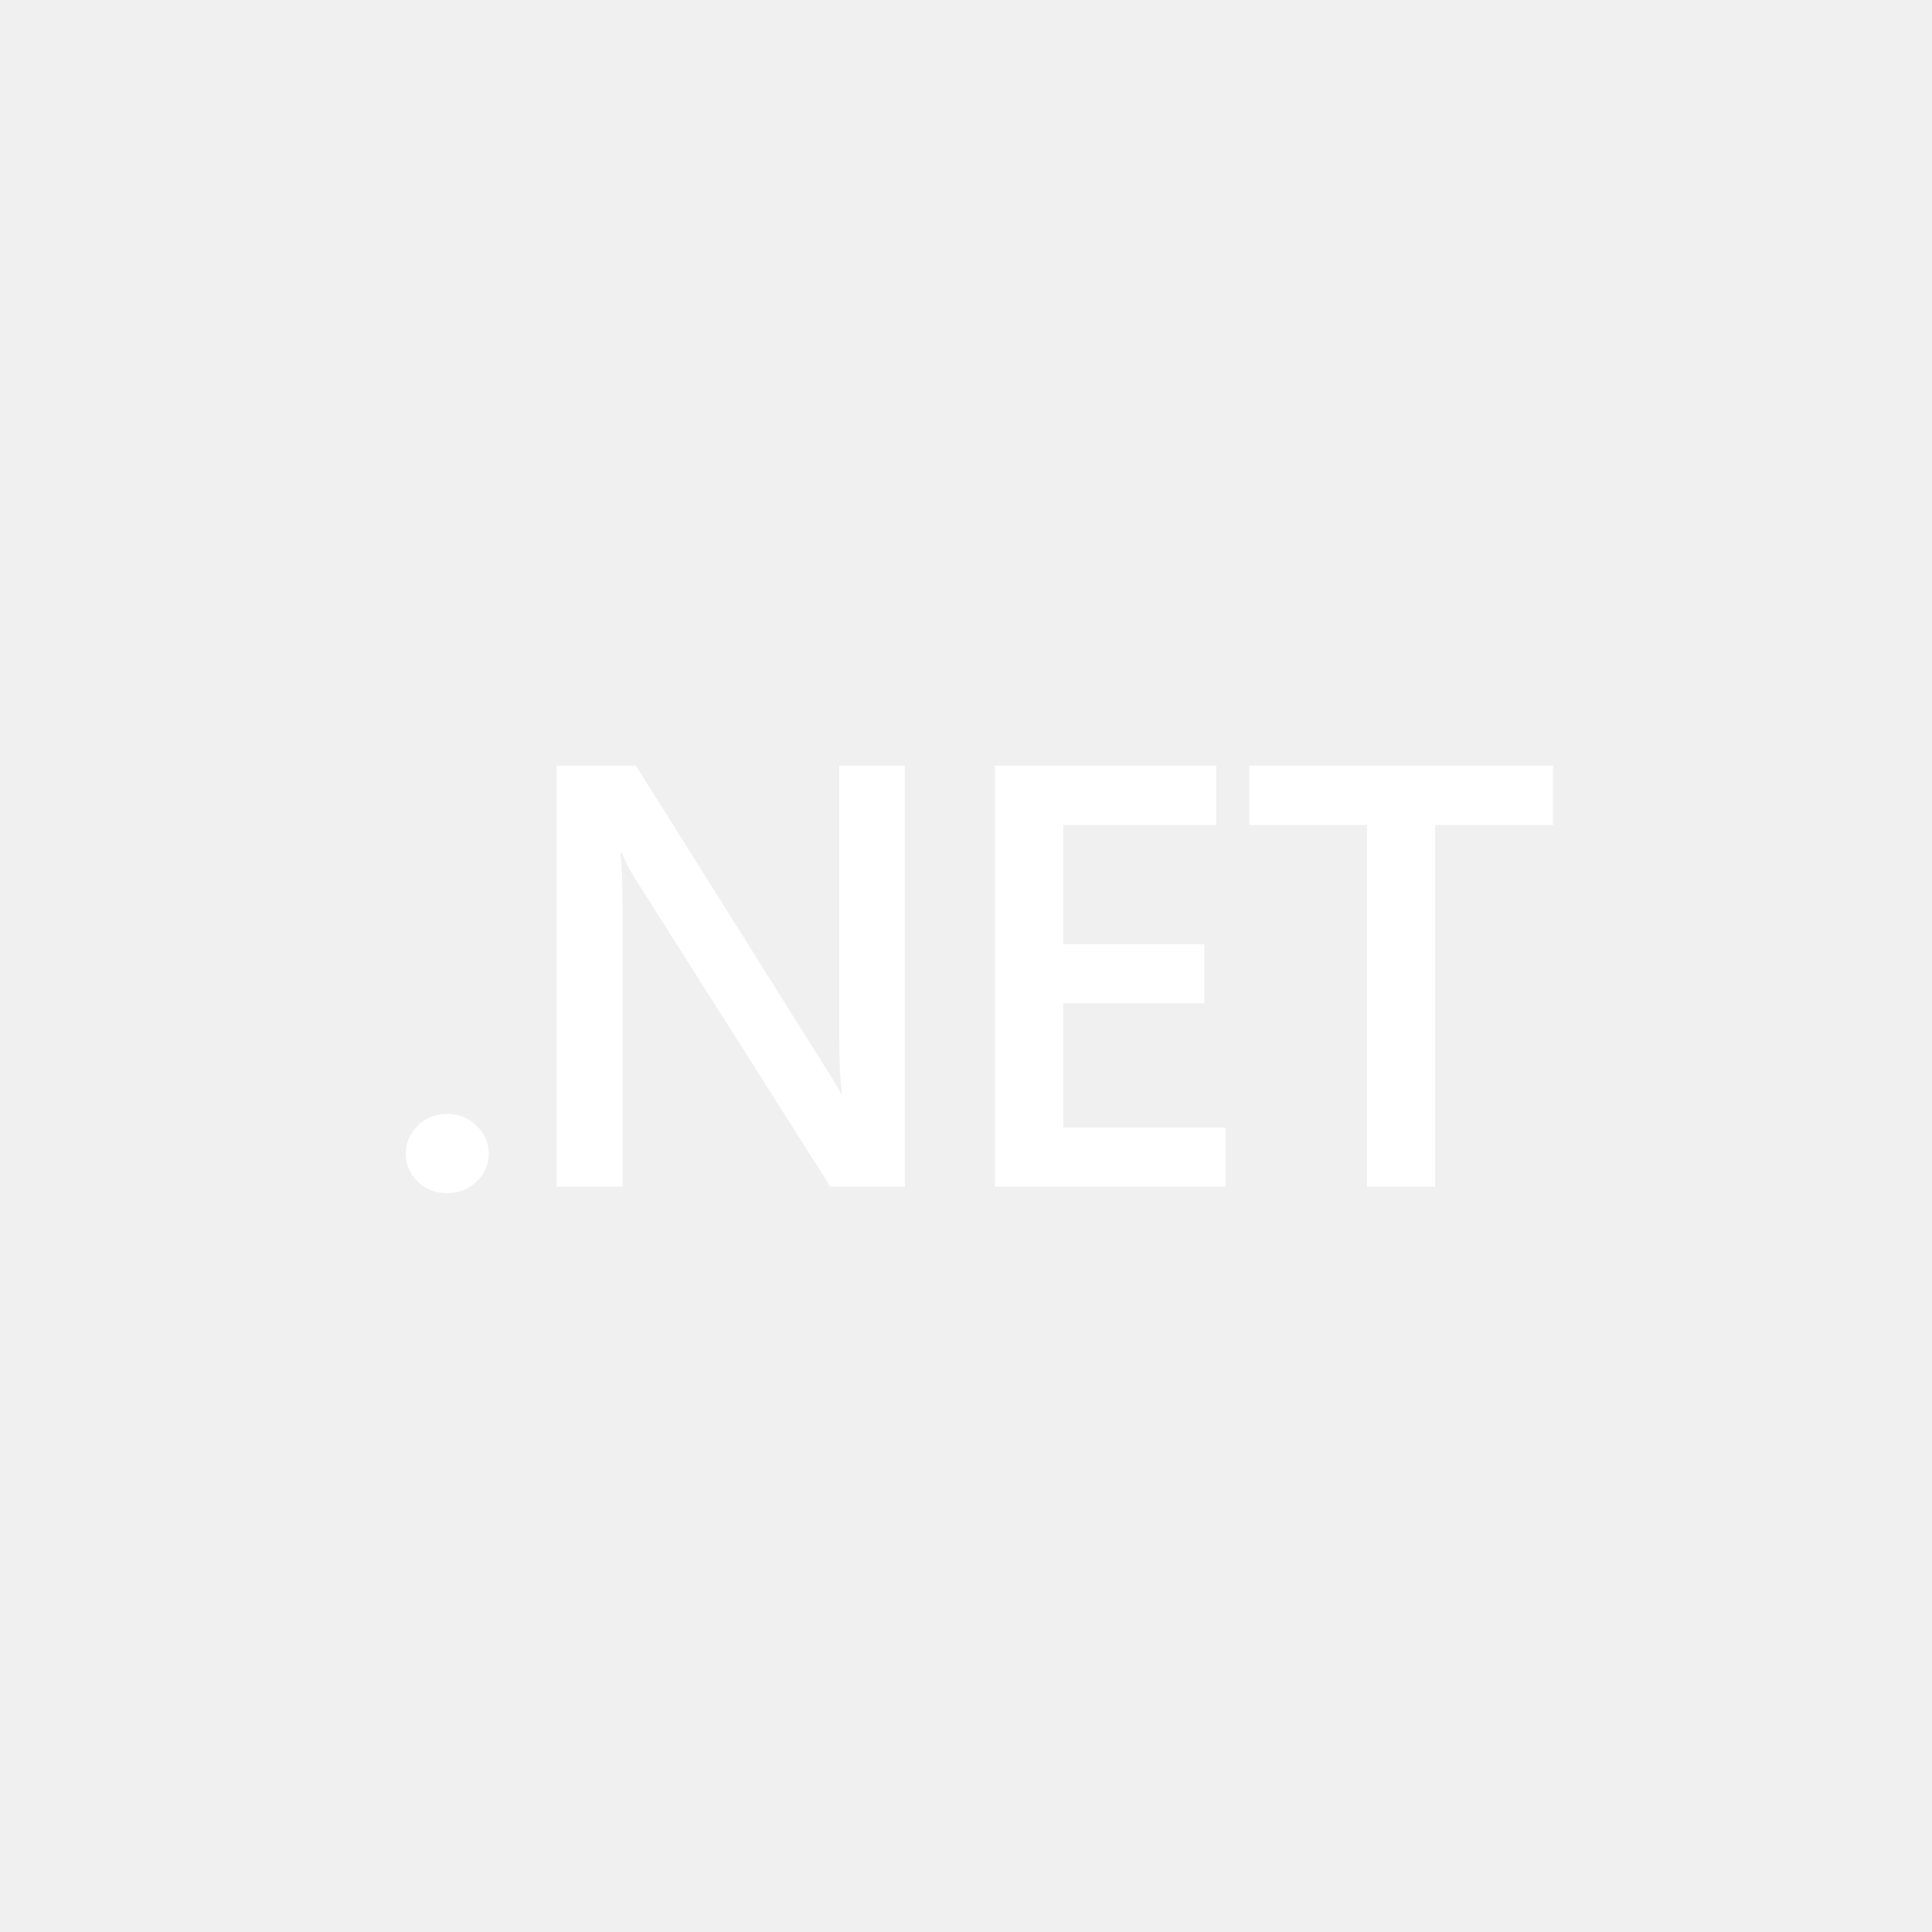
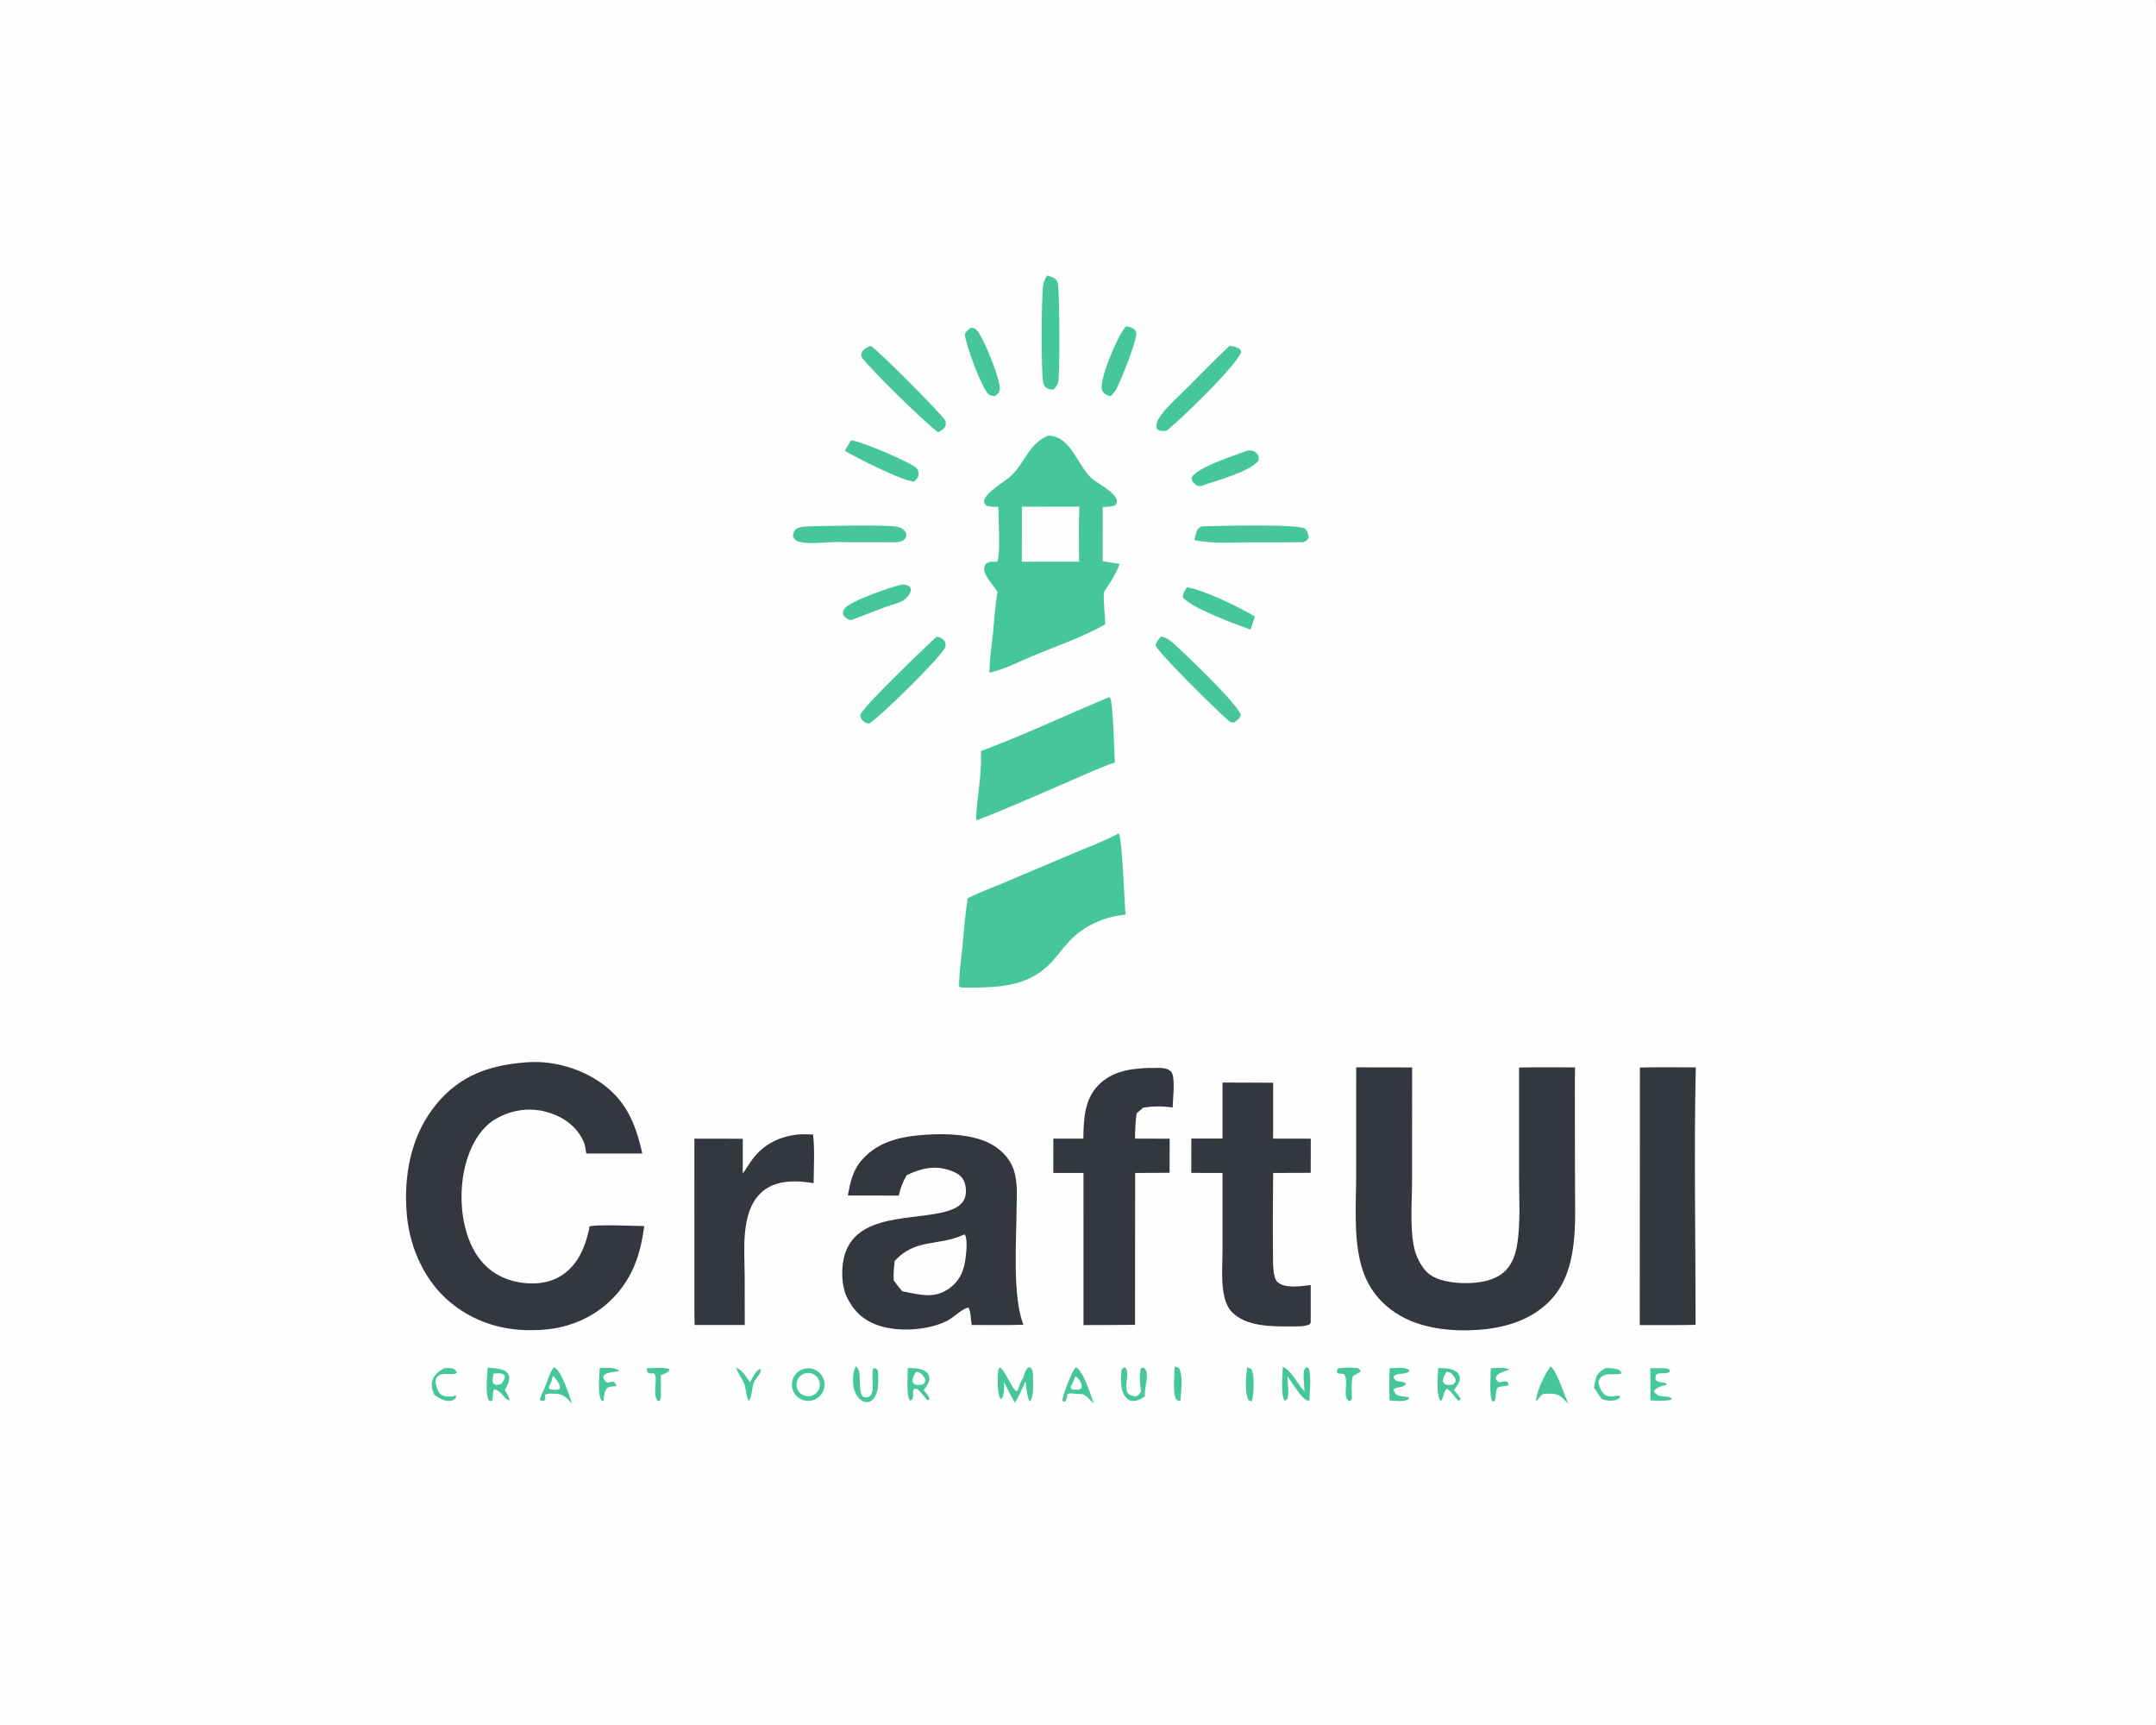
- <svg xmlns="http://www.w3.org/2000/svg" width="456" height="456" viewBox="0 0 456 456" version="1.1" xml:space="preserve" style="fill-rule:evenodd;clip-rule:evenodd;stroke-linejoin:round;stroke-miterlimit:2;">
-   <path d="m 105.5,281.609 c -2.703,0 -5.001,-0.9 -6.893,-2.702 -1.892,-1.848 -2.838,-4.042 -2.838,-6.582 0,-2.587 0.946,-4.804 2.838,-6.652 1.892,-1.848 4.19,-2.772 6.893,-2.772 2.748,0 5.068,0.924 6.96,2.772 1.937,1.848 2.906,4.064 2.906,6.652 0,2.54 -0.968,4.734 -2.906,6.582 -1.892,1.802 -4.212,2.702 -6.96,2.702 z" style="fill:#ffffff;fill-rule:nonzero;stroke-width:0.838" />
-   <path d="M 213.561,280.084 H 195.99 L 149.7,207.054 c -1.171,-1.848 -2.14,-3.765 -2.906,-5.751 h -0.406 c 0.361,2.125 0.541,6.675 0.541,13.65 v 65.132 h -15.543 v -99.36 h 18.719 l 44.737,71.298 c 1.892,2.957 3.109,4.989 3.649,6.098 h 0.27 c -0.45,-2.632 -0.676,-7.09 -0.676,-13.373 v -64.023 h 15.476 z" style="fill:#ffffff;fill-rule:nonzero;stroke-width:0.838" />
-   <path d="m 289.251,280.084 h -54.401 v -99.36 h 52.238 v 13.997 h -36.154 v 28.131 h 33.316 v 13.927 h -33.316 v 29.378 h 38.316 z" style="fill:#ffffff;fill-rule:nonzero;stroke-width:0.838" />
-   <path d="M 366.565,194.721 H 338.722 v 85.363 h -16.084 v -85.363 h -27.775 v -13.997 h 71.701 z" style="fill:#ffffff;fill-rule:nonzero;stroke-width:0.838" />
+ <svg xmlns="http://www.w3.org/2000/svg" width="500" height="400">
+   <path fill="#FEFEFE" d="M0 0L499.562 0C500.187 1.093 499.999 2.502 500 3.73L500.004 316.043L500 379.01C500 381.762 500.369 397.896 499.844 399.446C499.772 399.659 499.676 399.801 499.562 400L0 400L0 0Z" />
+   <path fill="#34373D" d="M352.285 247.546C356.604 247.434 360.948 247.515 365.27 247.507C365.204 251.21 365.247 254.921 365.237 258.625L365.258 274.544C365.263 283.539 366.194 294.803 359.339 301.746C354.285 306.866 347.015 308.408 340.068 308.478C332.975 308.55 325.678 307.052 320.494 301.872C317.828 299.208 316.287 296.063 315.424 292.421C313.931 286.123 314.505 278.995 314.506 272.543L314.521 247.496L327.491 247.517L327.469 273.906C327.468 278.814 326.935 284.586 327.965 289.377C328.365 291.239 329.488 293.521 330.826 294.886C332.918 297.019 336.849 297.508 339.682 297.533C342.921 297.56 346.832 297.019 349.205 294.578C350.687 293.053 351.434 290.938 351.792 288.879C352.692 283.703 352.284 278.006 352.285 272.757L352.285 247.546Z" />
+   <path fill="#34373D" d="M121.841 246.358C127.573 245.825 133.742 247.444 138.566 250.547C145.013 254.695 147.365 260.303 148.953 267.484L135.962 267.485L135.926 267.245C135.906 267.112 135.882 266.979 135.865 266.845C135.72 265.654 135.498 264.865 134.905 263.824C133.123 260.694 130.156 258.751 126.715 257.827C122.643 256.733 118.503 257.385 114.878 259.515C111.159 261.699 108.954 266.16 107.924 270.197C106.295 276.576 106.816 284.812 110.24 290.494C112.356 294.005 115.523 296.24 119.515 297.167C122.958 297.967 127.02 297.779 130.079 295.862C134.05 293.373 135.731 289.137 136.688 284.757L136.627 284.451C137.441 283.842 147.671 284.294 149.407 284.307C148.685 289.899 147.212 294.918 143.606 299.379C139.47 304.493 133.427 307.598 126.898 308.258C118.664 309.09 110.886 307.336 104.44 302.006C98.511 297.105 95.082 289.459 94.369 281.895C93.499 272.663 95.288 263.037 101.39 255.802C106.895 249.274 113.589 247.015 121.841 246.358Z" />
+   <path fill="#34373D" d="M214.968 263.107C219.458 262.823 225.003 263.016 229.106 264.917C231.764 266.148 234.013 268.297 235.026 271.08C236.086 273.994 235.778 277.323 235.757 280.371C235.707 287.717 234.793 300.384 237.249 306.955C237.279 307.034 237.311 307.112 237.342 307.19C233.347 307.315 229.329 307.235 225.331 307.239C225.13 306.124 225.17 304.067 224.597 303.18C222.837 303.63 221.279 305.462 219.614 306.301C215.191 308.53 208.179 308.943 203.522 307.288C200.014 306.042 197.851 303.842 196.269 300.535C196.236 300.453 196.202 300.372 196.17 300.29C194.976 297.217 195.043 292.596 196.405 289.586C200.352 280.859 214.222 283.192 220.889 280.415C222.096 279.912 223.238 279.118 223.73 277.858C224.21 276.63 224.06 274.867 223.473 273.697C222.865 272.486 221.644 271.869 220.422 271.433C216.807 270.146 213.649 270.888 210.285 272.496C209.385 273.977 208.798 275.555 208.42 277.243L196.616 277.213C197.212 274.063 197.756 271.363 199.955 268.886C203.87 264.475 209.353 263.455 214.968 263.107Z" />
+   <path fill="#FEFEFE" d="M223.578 286.277L223.772 286.308C224.499 287.574 224.041 291.052 223.804 292.532C223.384 295.149 222.271 297.28 220.062 298.815C216.435 301.335 213.227 300.113 209.282 299.447C208.542 298.661 207.919 297.774 207.273 296.911C207.146 295.421 207.343 293.903 207.472 292.417C212.305 287.07 217.647 289.033 223.578 286.277Z" />
+   <path fill="#46C79B" d="M243.099 100.997C243.735 101.045 244.443 101.131 245.037 101.367C249.044 102.955 250.351 108.818 253.674 111.336C255.066 112.391 258.426 114.099 258.941 115.801C259.117 116.382 258.997 116.626 258.691 117.114C257.765 117.573 256.75 117.518 255.736 117.556L255.725 130.103C257.017 130.362 258.328 130.551 259.629 130.762C258.844 133.14 257.312 135.266 255.975 137.363C255.919 139.802 256.231 142.317 256.337 144.765C251.21 147.709 244.666 149.934 239.154 152.255C236.027 153.599 232.783 155.229 229.459 155.999C229.485 152.87 229.991 149.67 230.31 146.555C230.624 143.485 230.777 140.363 231.338 137.328C230.517 135.808 228.689 134.072 228.295 132.438C228.123 131.729 228.249 131.446 228.58 130.82C229.035 130.486 229.357 130.242 229.952 130.243C230.373 130.241 230.794 130.246 231.215 130.258C232.109 129.048 231.519 119.663 231.53 117.513C230.559 117.539 229.727 117.597 228.797 117.259C228.266 116.727 228.25 116.749 228.192 116.005C229.163 113.668 232.76 111.992 234.592 110.221C237.819 107.1 238.607 102.867 243.099 100.997Z" />
+   <path fill="#FEFEFE" d="M236.982 117.49L250.317 117.482C250.12 121.709 250.263 126.023 250.254 130.259L236.98 130.25L236.982 117.49Z" />
+   <path fill="#34373D" d="M266.449 247.636C268.036 247.749 270.417 247.222 271.6 248.522C272.669 249.698 271.966 255.027 271.961 256.795C269.559 256.49 267.514 256.48 265.112 256.851L263.584 258.173C263.331 260.148 263.228 262.031 263.23 264.019L271.257 264.043L271.243 271.951L263.256 271.994L263.225 307.208L258.33 307.243L251.275 307.265L251.272 271.993L244.275 271.98L244.281 264.027L251.241 264.029C251.301 259.71 251.449 255.132 254.572 251.795C257.73 248.421 262.071 247.78 266.449 247.636Z" />
+   <path fill="#34373D" d="M283.516 251.023L295.259 251.063L295.249 264.026L303.986 264.034L303.97 271.96L295.257 271.991C295.197 278.357 295.154 284.741 295.225 291.107C295.242 292.564 295.113 296.323 296.313 297.34C298.085 298.842 301.871 298.248 303.971 297.971L303.973 306.312C303.951 306.583 304.017 306.83 303.782 307.012C302.887 307.706 300.309 307.56 299.224 307.57C294.847 307.608 288.917 307.605 285.638 304.195C284.523 303.037 283.973 301.191 283.723 299.635C283.218 296.492 283.517 292.96 283.516 289.773L283.515 271.985L276.269 271.978L276.286 264.019L283.516 264.014L283.516 251.023Z" />
+   <path fill="#46C79B" d="M259.462 193.248C260.253 194.432 260.768 209.407 261.03 212.099C256.155 212.522 251.308 214.672 247.964 218.279C246.425 219.94 245.12 221.826 243.531 223.441C238.021 229.042 231.014 228.993 223.688 229.009C223.1 228.993 222.864 229.092 222.418 228.689C222.418 225.755 222.883 222.797 223.164 219.878C223.536 216.011 223.789 212.093 224.447 208.263C226.873 207.055 229.492 206.088 231.991 205.034L248.349 198.123C252.068 196.558 255.879 195.11 259.462 193.248Z" />
+   <path fill="#34373D" d="M380.308 247.547C384.617 247.422 388.957 247.514 393.269 247.507C392.833 267.37 393.231 287.337 393.229 307.21C388.917 307.307 384.589 307.25 380.275 307.266L380.308 247.547Z" />
+   <path fill="#34373D" d="M184.929 263.087C186.11 262.964 187.376 263.057 188.568 263.07C188.967 266.755 188.718 270.642 188.691 274.351C187.273 274.136 185.874 273.964 184.438 273.948C181.466 273.914 178.49 274.598 176.32 276.75C171.704 281.327 172.678 289.995 172.702 295.951L172.717 307.242L161.093 307.245L161.04 304.665L161.033 264.034C164.777 264.025 168.52 264.036 172.264 264.068L172.245 272.113C173.104 270.992 173.775 269.741 174.644 268.625C177.263 265.26 180.734 263.579 184.929 263.087Z" />
+   <path fill="#46C79B" d="M257.103 161.683L257.431 161.742C258.112 162.52 258.456 174.934 258.539 176.8C255.085 177.977 251.74 179.554 248.389 180.994C241.395 183.999 234.41 187.143 227.321 189.913C226.88 190.131 226.818 190.146 226.328 190.098C226.562 184.871 227.795 179.361 227.449 174.18C237.452 170.437 247.253 165.837 257.103 161.683Z" />
+   <path fill="#46C79B" d="M285.137 80.197C285.661 80.258 286.369 80.366 286.861 80.564C287.442 80.799 287.633 80.988 287.844 81.562C287.076 84.499 273.816 97.269 270.658 99.806C270.589 99.83 270.523 99.861 270.452 99.879C269.776 100.049 269.009 99.938 268.398 99.622C268.196 99.273 268.179 99.123 268.181 98.714C268.188 97.687 268.913 96.697 269.516 95.909C271.099 93.842 273.21 92.035 275.051 90.19C278.392 86.842 281.691 83.436 285.137 80.197Z" />
+   <path fill="#46C79B" d="M217.185 147.64C218.022 147.722 218.547 148.06 219.091 148.677C219.219 149.09 219.362 149.498 219.253 149.933C218.748 151.949 203.909 166.438 201.575 167.762C201.181 167.752 200.75 167.635 200.431 167.394C199.884 166.982 199.591 166.52 199.487 165.856C199.967 163.956 214.63 150.051 217.185 147.64Z" />
+   <path fill="#46C79B" d="M269.24 147.617C270.388 147.781 271.254 148.405 272.098 149.154C274.453 151.245 287.599 163.745 287.729 165.833C287.474 166.673 286.87 167.043 286.207 167.552C285.627 167.509 285.493 167.542 285.039 167.193C283.088 165.692 268.197 151.023 268.004 149.621C268.164 148.772 268.699 148.255 269.24 147.617Z" />
+   <path fill="#46C79B" d="M278.742 122.063C281.743 121.958 301.382 121.425 302.643 122.612C303.292 123.223 303.459 123.897 303.462 124.755C303.045 125.418 302.913 125.418 302.217 125.711C297.858 125.785 293.49 125.753 289.13 125.764C285.125 125.774 280.901 126.082 276.97 125.234C277.138 124.577 277.28 123.859 277.527 123.23C277.824 122.477 278.054 122.372 278.742 122.063Z" />
+   <path fill="#46C79B" d="M186.566 122.098C189.74 121.969 206.497 121.58 208.435 122.238C209.276 122.524 209.737 122.874 210.149 123.653C210.179 124.208 210.242 124.418 209.896 124.888C209.447 125.498 208.749 125.636 208.049 125.731L193.267 125.71C190.826 125.729 187.8 126.22 185.453 125.66C184.697 125.48 184.35 125.19 183.932 124.554C183.895 123.861 184.012 123.526 184.33 122.915C184.981 122.3 185.719 122.25 186.566 122.098Z" />
+   <path fill="#46C79B" d="M201.896 80.184C203.539 81.081 218.062 95.689 219.148 97.415C219.399 97.813 219.398 98.202 219.27 98.645C219.033 99.466 218.238 99.858 217.541 100.23C214.387 97.912 202.136 85.93 199.834 82.835C199.761 82.443 199.657 82.241 199.797 81.854C200.123 80.95 201.078 80.531 201.896 80.184Z" />
+   <path fill="#46C79B" d="M242.886 63.892C243.479 64.059 244.118 64.217 244.618 64.593C245.225 65.05 245.334 65.641 245.404 66.363C245.699 69.403 245.849 86.09 245.418 88.625C245.312 89.248 244.688 89.885 244.296 90.36C243.857 90.331 243.245 90.273 242.853 90.05C242.3 89.735 242.028 89.236 241.913 88.629C241.445 86.158 241.464 68.913 241.953 65.967C242.089 65.145 242.398 64.557 242.886 63.892Z" />
+   <path fill="#46C79B" d="M197.364 102.102C199.322 102.16 211.329 107.233 212.562 108.567C212.9 108.933 213.062 109.534 213.033 110.024C212.988 110.763 212.491 111.197 211.979 111.666C209.333 111.575 198.522 106.122 195.92 104.522C196.368 103.701 196.882 102.905 197.364 102.102Z" />
+   <path fill="#46C79B" d="M275.273 136.179C279.299 136.83 287.412 140.776 291.001 142.959C290.7 143.976 290.343 144.983 290.011 145.991C286.585 144.765 276.434 141.064 274.299 138.534C274.252 137.608 274.804 136.938 275.273 136.179Z" />
+   <path fill="#46C79B" d="M261.16 75.665C261.761 75.725 262.639 75.969 263.087 76.393C263.418 76.707 263.503 76.936 263.509 77.388C263.532 79.302 259.962 88.256 258.857 90.261C258.533 90.851 258.057 91.366 257.604 91.86C256.994 91.778 256.498 91.562 256.044 91.142C255.62 90.75 255.472 90.259 255.473 89.69C255.482 86.837 259.219 77.638 261.16 75.665Z" />
+   <path fill="#46C79B" d="M289.243 104.493C289.488 104.47 289.757 104.435 290.004 104.452C290.64 104.497 291.152 104.756 291.553 105.265C291.994 105.825 291.954 106.119 291.846 106.79C290.044 109.355 281.881 111.497 278.809 112.602C278.698 112.642 278.593 112.706 278.476 112.722C277.885 112.807 277.41 112.517 276.995 112.13C276.482 111.653 276.368 111.437 276.357 110.755C277.582 108.322 286.399 105.619 289.243 104.493Z" />
+   <path fill="#46C79B" d="M225.211 75.959C225.788 76.087 226.067 76.093 226.504 76.545C228.069 78.165 232.057 88.044 231.867 90.246C231.795 91.076 231.345 91.348 230.78 91.874C230.22 91.805 229.65 91.755 229.215 91.361C227.61 89.907 223.922 79.834 223.75 77.51C224.024 76.783 224.617 76.421 225.211 75.959Z" />
+   <path fill="#46C79B" d="M209.205 135.556C210.006 135.525 210.525 135.642 211.12 136.166C211.219 136.717 211.29 136.938 211.06 137.472C210.738 138.222 210.001 138.9 209.315 139.32C208.255 139.969 206.653 140.265 205.467 140.712L197.463 143.767C197.056 143.753 196.891 143.709 196.539 143.512C196.041 143.234 195.577 142.876 195.51 142.269C195.464 141.854 195.625 141.435 195.868 141.109C197.162 139.375 206.832 135.976 209.205 135.556Z" />
+   <path fill="#46C79B" d="M186.434 317.42C188.459 316.864 190.549 318.063 191.091 320.092C191.632 322.121 190.418 324.202 188.385 324.729C186.701 325.166 184.936 324.397 184.109 322.866C183.56 321.852 183.504 320.642 183.957 319.582C184.41 318.521 185.322 317.725 186.434 317.42Z" />
+   <path fill="#FEFEFE" d="M187.494 318.361C188.488 318.388 189.386 318.957 189.836 319.843C190.285 320.73 190.213 321.791 189.648 322.608C189.083 323.425 188.116 323.868 187.128 323.761C185.684 323.604 184.62 322.335 184.718 320.885C184.817 319.435 186.042 318.321 187.494 318.361Z" />
+   <path fill="#46C79B" d="M232.807 320.468C232.829 321.695 232.971 322.972 232.46 324.118L232.091 324.463C231.262 323.434 231.304 319.379 231.478 318.001C231.539 317.519 231.585 317.422 231.928 317.114C233.175 317.796 234.921 322.736 235.888 322.59C236.41 321.604 236.528 320.442 237.247 319.605L237.313 319.538C237.54 318.684 237.748 317.994 238.306 317.295C238.484 317.072 238.647 317.136 238.919 317.108C239.505 317.779 239.447 318.059 239.554 318.923C239.539 320.415 239.847 323.861 238.846 325L238.486 324.283L238.531 324.505C238.115 323.068 237.966 321.698 237.855 320.209C237.117 321.987 236.338 323.634 235.364 325.301C234.483 323.705 233.631 322.094 232.807 320.468Z" />
+   <path fill="#46C79B" d="M237.247 319.605L237.313 319.538C237.54 318.684 237.748 317.994 238.306 317.295C238.484 317.072 238.647 317.136 238.919 317.108C239.505 317.779 239.447 318.059 239.554 318.923C239.257 319.526 238.991 319.879 238.492 320.332C238.146 320.411 238.089 320.47 237.741 320.351L237.247 319.605Z" />
+   <path fill="#46C79B" d="M113.095 317.144C114.238 317.227 115.74 317.296 116.792 317.73C117.34 317.957 117.807 318.381 117.996 318.946C118.394 320.135 117.613 321.28 117.079 322.301C117.519 323.071 118.006 323.802 118.194 324.678C117.673 324.698 117.486 324.398 117.092 324.083C116.419 323.315 115.784 322.493 114.788 322.166L114.42 322.436C114.341 323.197 114.265 323.958 114.193 324.72L113.854 324.938L113.321 324.676C112.506 323.165 113.003 318.94 113.095 317.144Z" />
+   <path fill="#FEFEFE" d="M114.491 318.51C114.797 318.487 115.105 318.464 115.412 318.454C116.153 318.431 116.554 318.475 117.09 318.998C117.089 319.788 116.713 320.23 116.278 320.863C115.942 320.991 115.606 321.15 115.24 321.149C114.693 321.149 114.666 321.023 114.306 320.65C114.162 319.835 114.278 319.303 114.491 318.51Z" />
+   <path fill="#46C79B" d="M333.513 317.229C334.899 317.253 336.444 317.226 337.657 318.005C338.188 318.345 338.451 318.812 338.538 319.43C338.692 320.524 337.761 321.518 337.158 322.351C337.769 323.012 338.289 323.612 338.739 324.398L338.613 324.712L338.05 324.69C337.413 323.966 336.349 322.329 335.498 322.037C334.754 322.777 334.817 323.963 334.252 324.84L333.897 324.581C333.059 322.787 333.495 319.259 333.513 317.229Z" />
+   <path fill="#FEFEFE" d="M335.46 318.086C335.663 318.117 335.823 318.13 336.013 318.194C336.768 318.449 337.275 319.179 337.579 319.873C337.535 320.608 337.531 320.552 336.983 321.051C336.485 321.103 335.844 321.232 335.361 321.082C334.888 320.935 334.826 320.707 334.595 320.309C334.666 319.394 334.998 318.853 335.46 318.086Z" />
+   <path fill="#46C79B" d="M210.518 317.23C211.81 317.235 213.328 317.244 214.479 317.89C215.047 318.208 215.372 318.679 215.497 319.312C215.719 320.441 214.806 321.487 214.212 322.373L214.334 322.51C214.806 323.049 215.586 323.799 215.537 324.524L215.037 324.673C214.435 324.014 213.94 323.239 213.305 322.611C212.878 322.188 212.611 321.973 212.008 321.984C211.525 322.713 211.939 323.451 211.663 324.233C211.527 324.621 211.394 324.641 211.048 324.782C210.127 323.774 210.519 318.758 210.518 317.23Z" />
+   <path fill="#FEFEFE" d="M212.449 318.093C212.654 318.122 212.817 318.133 213.01 318.196C213.769 318.443 214.278 319.179 214.587 319.87C214.538 320.608 214.541 320.55 213.985 321.045C213.486 321.099 212.844 321.231 212.359 321.085C211.883 320.941 211.82 320.709 211.584 320.309C211.655 319.395 211.985 318.858 212.449 318.093Z" />
+   <path fill="#46C79B" d="M128.409 317.085C128.57 317.125 128.654 317.134 128.806 317.23C130.282 318.154 132.048 323.612 132.666 325.485C131.598 324.389 130.884 323.42 129.312 323.218C128.397 323.204 127.198 322.985 126.399 323.423C126.43 323.822 126.449 324.222 126.456 324.622C125.953 324.887 125.932 324.888 125.37 324.8L125.205 324.378C125.441 323.77 125.664 323.15 125.967 322.572C126.882 320.825 127.198 318.632 128.409 317.085Z" />
+   <path fill="#FEFEFE" d="M128.202 319.077C128.443 319.216 128.61 319.355 128.783 319.574C129.315 320.245 129.938 321.11 129.845 322L129.281 322.258C128.598 322.274 128.023 322.317 127.382 322.056L127.27 321.596C127.718 320.835 127.976 320.201 128.153 319.332C128.17 319.247 128.186 319.162 128.202 319.077Z" />
+   <path fill="#46C79B" d="M359.593 316.864C361.005 317.726 362.846 323.645 363.723 325.489C362.457 324.404 361.863 323.241 360.02 323.206C359.441 323.194 358.807 323.142 358.232 323.204C357.358 323.298 357.1 323.958 356.624 324.607L356.408 324.558L356.485 324.804L356.327 324.895L356.24 324.744C356.362 322.414 358.228 318.756 359.593 316.864Z" />
+   <path fill="#46C79B" d="M249.426 317.082C249.528 317.122 249.636 317.148 249.732 317.201C251.221 318.017 253.052 323.628 253.649 325.463C253.071 324.885 252.493 324.268 251.866 323.745C251.276 323.254 250.81 323.192 250.061 323.242C249.278 323.185 248.227 322.952 247.517 323.281C247.431 323.9 247.445 324.581 246.97 325.036L246.498 324.92L246.359 324.618C246.82 322.662 248.278 318.67 249.426 317.082Z" />
+   <path fill="#FEFEFE" d="M249.397 319.149C249.825 319.375 250.084 319.713 250.356 320.104C250.766 320.696 250.941 321.187 250.803 321.907L250.177 322.241C249.551 322.256 249.007 322.305 248.418 322.047L248.287 321.615C248.754 320.808 249.078 320.022 249.397 319.149Z" />
+   <path fill="#46C79B" d="M302.53 322.649C302.493 321.418 302.059 318.495 302.548 317.462C302.712 317.117 302.84 317.174 303.182 317.06L303.594 317.462C304.084 319.831 303.77 322.379 303.639 324.781C303.517 324.779 303.394 324.786 303.272 324.773C302.03 324.645 299.402 320.276 298.627 319.179C298.516 320.612 299.005 322.929 298.6 324.188C298.46 324.624 298.298 324.642 297.915 324.8C296.98 323.704 297.464 318.544 297.491 316.924C299.51 317.743 300.966 321.081 302.53 322.649Z" />
+   <path fill="#46C79B" d="M322.285 317.281C323.532 317.229 325.778 316.902 326.755 317.636L326.785 318.067C326.029 318.606 324.845 318.457 323.958 318.724C323.487 318.866 323.399 318.895 323.179 319.308C323.861 320.964 324.993 319.912 326.068 320.828C325.558 321.876 324.252 321.482 323.397 322.026C323.303 322.086 323.213 322.151 323.121 322.213C323.302 322.584 323.512 322.943 323.711 323.305C324.589 323.92 325.673 323.74 326.679 324.022L326.75 324.353C325.787 325.202 323.515 324.799 322.266 324.729C322.17 322.238 322.129 319.77 322.285 317.281Z" />
+   <path fill="#46C79B" d="M198.446 316.843C200.077 317.576 198.816 322.041 200.042 323.808C200.585 324.026 200.99 324.142 201.554 323.846C203.184 322.989 201.837 318.782 202.56 317.232C203.171 317.27 203.163 317.37 203.6 317.815C203.669 319.372 203.835 321.456 203.325 322.934C203.031 323.788 202.523 324.696 201.633 325.042C201.164 325.224 200.62 325.157 200.175 324.941C199.118 324.429 198.476 323.448 198.126 322.358C197.641 320.845 197.728 318.248 198.446 316.843Z" />
+   <path fill="#46C79B" d="M382.747 317.255C383.596 317.25 384.445 317.252 385.294 317.263C385.982 317.277 386.816 317.222 387.305 317.732L387.18 318.152C386.189 318.698 385.175 318.199 384.188 318.652C383.846 319.273 383.871 319.304 383.975 320.012C384.601 320.642 385.559 320.478 386.418 320.76L386.526 321.133C385.203 321.49 384.387 321.512 383.532 322.642C384.985 324.635 386.674 323.218 387.723 324.342L387.449 324.614C385.952 324.937 384.284 324.77 382.755 324.737L382.747 317.255Z" />
+   <path fill="#46C79B" d="M372.332 317.234C373.137 317.202 374.135 317.298 374.92 317.48C375.63 317.644 375.754 317.84 376.145 318.44C375.084 318.908 373.475 318.42 372.247 318.816C371.423 319.082 371.146 319.407 370.738 320.137C370.667 321.193 371.194 322.401 371.919 323.17C372.461 323.747 373.252 323.782 373.992 323.845C374.538 323.691 374.942 323.626 375.509 323.628L375.739 323.925L375.368 324.364C373.839 325.031 372.992 324.879 371.464 324.422C370.837 323.565 370.255 322.679 369.667 321.794C369.752 321.227 369.83 320.65 369.954 320.09C370.301 318.524 371.049 318.036 372.332 317.234Z" />
+   <path fill="#46C79B" d="M310.242 317.307C311.558 317.12 313.048 317.075 314.369 317.182C315.045 317.237 315.164 317.363 315.572 317.891C315.285 318.454 314.265 318.626 313.735 319.133C313.33 320.576 313.507 322.314 313.511 323.812C313.545 324.119 313.557 324.248 313.416 324.536C313.264 324.848 313.095 324.796 312.784 324.884C311.213 323.562 312.94 320.218 311.675 318.627L310.264 318.469L310.032 318.116L310.242 317.307Z" />
+   <path fill="#46C79B" d="M345.729 317.258C346.92 317.226 349.016 317.017 350.087 317.561C349.364 317.825 348.567 318.063 347.883 318.412C347.261 318.729 347.087 318.948 346.848 319.59C347.151 320.185 347.16 320.234 347.749 320.538C348.272 320.42 348.851 320.221 349.381 320.367C349.739 320.465 349.764 320.863 349.892 321.176C349.132 321.477 348.36 321.405 347.593 321.628C346.674 321.896 347.127 323.966 346.591 324.914L346.112 324.975C345.292 323.788 345.73 318.905 345.729 317.258Z" />
+   <path fill="#46C79B" d="M139.092 317.203C140.431 317.188 142.261 316.994 143.433 317.71L143.438 318.005C142.525 318.123 140.839 318.177 140.179 318.812C139.889 319.091 139.96 319.167 139.929 319.541C140.251 320.11 140.321 320.292 140.894 320.642L142.076 320.346C142.761 320.664 142.706 320.781 142.984 321.453C142.139 321.49 141.374 321.422 140.684 321.975C140.111 322.867 140.075 323.79 139.972 324.814L139.597 324.847C138.466 323.598 139.028 318.942 139.092 317.203Z" />
+   <path fill="#46C79B" d="M102.974 317.264C103.574 317.238 104.408 317.151 104.982 317.333C105.514 317.501 105.724 317.852 105.975 318.308C105.228 319.063 102.995 318.182 101.808 318.921C101.33 319.219 101.039 319.672 101.012 320.237C100.974 321.014 101.51 322.7 102.1 323.234C102.94 323.992 104.147 323.833 105.196 323.812L105.539 323.532L105.812 323.748L105.607 324.311C105.294 324.525 105.016 324.724 104.639 324.809C103.188 325.138 101.936 324.176 100.743 323.486C100.313 322.427 99.937 321.431 100.224 320.279C100.585 318.834 101.757 317.979 102.974 317.264Z" />
+   <path fill="#46C79B" d="M149.964 317.297C151.586 317.255 153.529 316.996 155.096 317.407L155.255 317.734C154.665 318.381 154.037 318.6 153.242 318.914C153.276 320.379 153.258 321.847 153.261 323.312C153.256 323.99 153.308 324.274 152.968 324.873L152.52 324.796C151.495 323.742 152.162 321.041 152.069 319.631C152.031 319.061 152.021 318.82 151.604 318.445C151.165 318.47 150.724 318.541 150.321 318.329C150.022 318.172 150.026 317.614 149.964 317.297Z" />
+   <path fill="#46C79B" d="M173.923 320.522C174.542 319.473 174.958 318.348 175.964 317.6C176.211 317.416 176.088 317.481 176.483 317.532C176.365 318.58 175.668 319.269 175.05 320.089C174.266 321.62 174.569 323.484 173.679 324.868C173.038 324.109 173.039 322.129 172.66 321.071C172.167 319.699 171.221 318.571 170.717 317.182C172.092 317.513 173.148 319.447 173.923 320.522Z" />
+   <path fill="#46C79B" d="M265.586 323.694C264.873 324.298 263.881 324.819 262.933 324.865C262.276 324.897 261.672 324.651 261.22 324.174C259.722 322.59 259.94 319.748 260.062 317.74C260.396 317.25 260.377 317.206 260.939 317.047C262.206 318.6 260.442 321.251 261.616 323.136C262.231 323.62 262.62 323.706 263.391 323.792C264.119 323.544 264.188 323.294 264.628 322.684L265.586 323.694Z" />
+   <path fill="#46C79B" d="M289.2 317.067C289.56 317.156 289.852 317.277 290.191 317.424C291.002 318.989 290.804 323.304 290.293 325C290.026 324.903 289.752 324.732 289.503 324.602C288.546 322.52 289.031 319.302 289.2 317.067Z" />
+   <path fill="#46C79B" d="M272.42 316.872C272.914 316.96 273.136 317.07 273.527 317.384C274.41 319.525 273.869 322.626 273.739 324.898C273.429 324.817 273.019 324.805 272.814 324.534C271.886 323.305 272.399 318.518 272.42 316.872Z" />
+   <path fill="#46C79B" d="M264.628 322.684C264.426 321.073 264.143 319.008 264.542 317.438L264.867 317.088C265.329 317.24 265.531 317.234 265.742 317.717C266.485 319.424 265.23 321.899 265.586 323.694L264.628 322.684Z" />
</svg>
